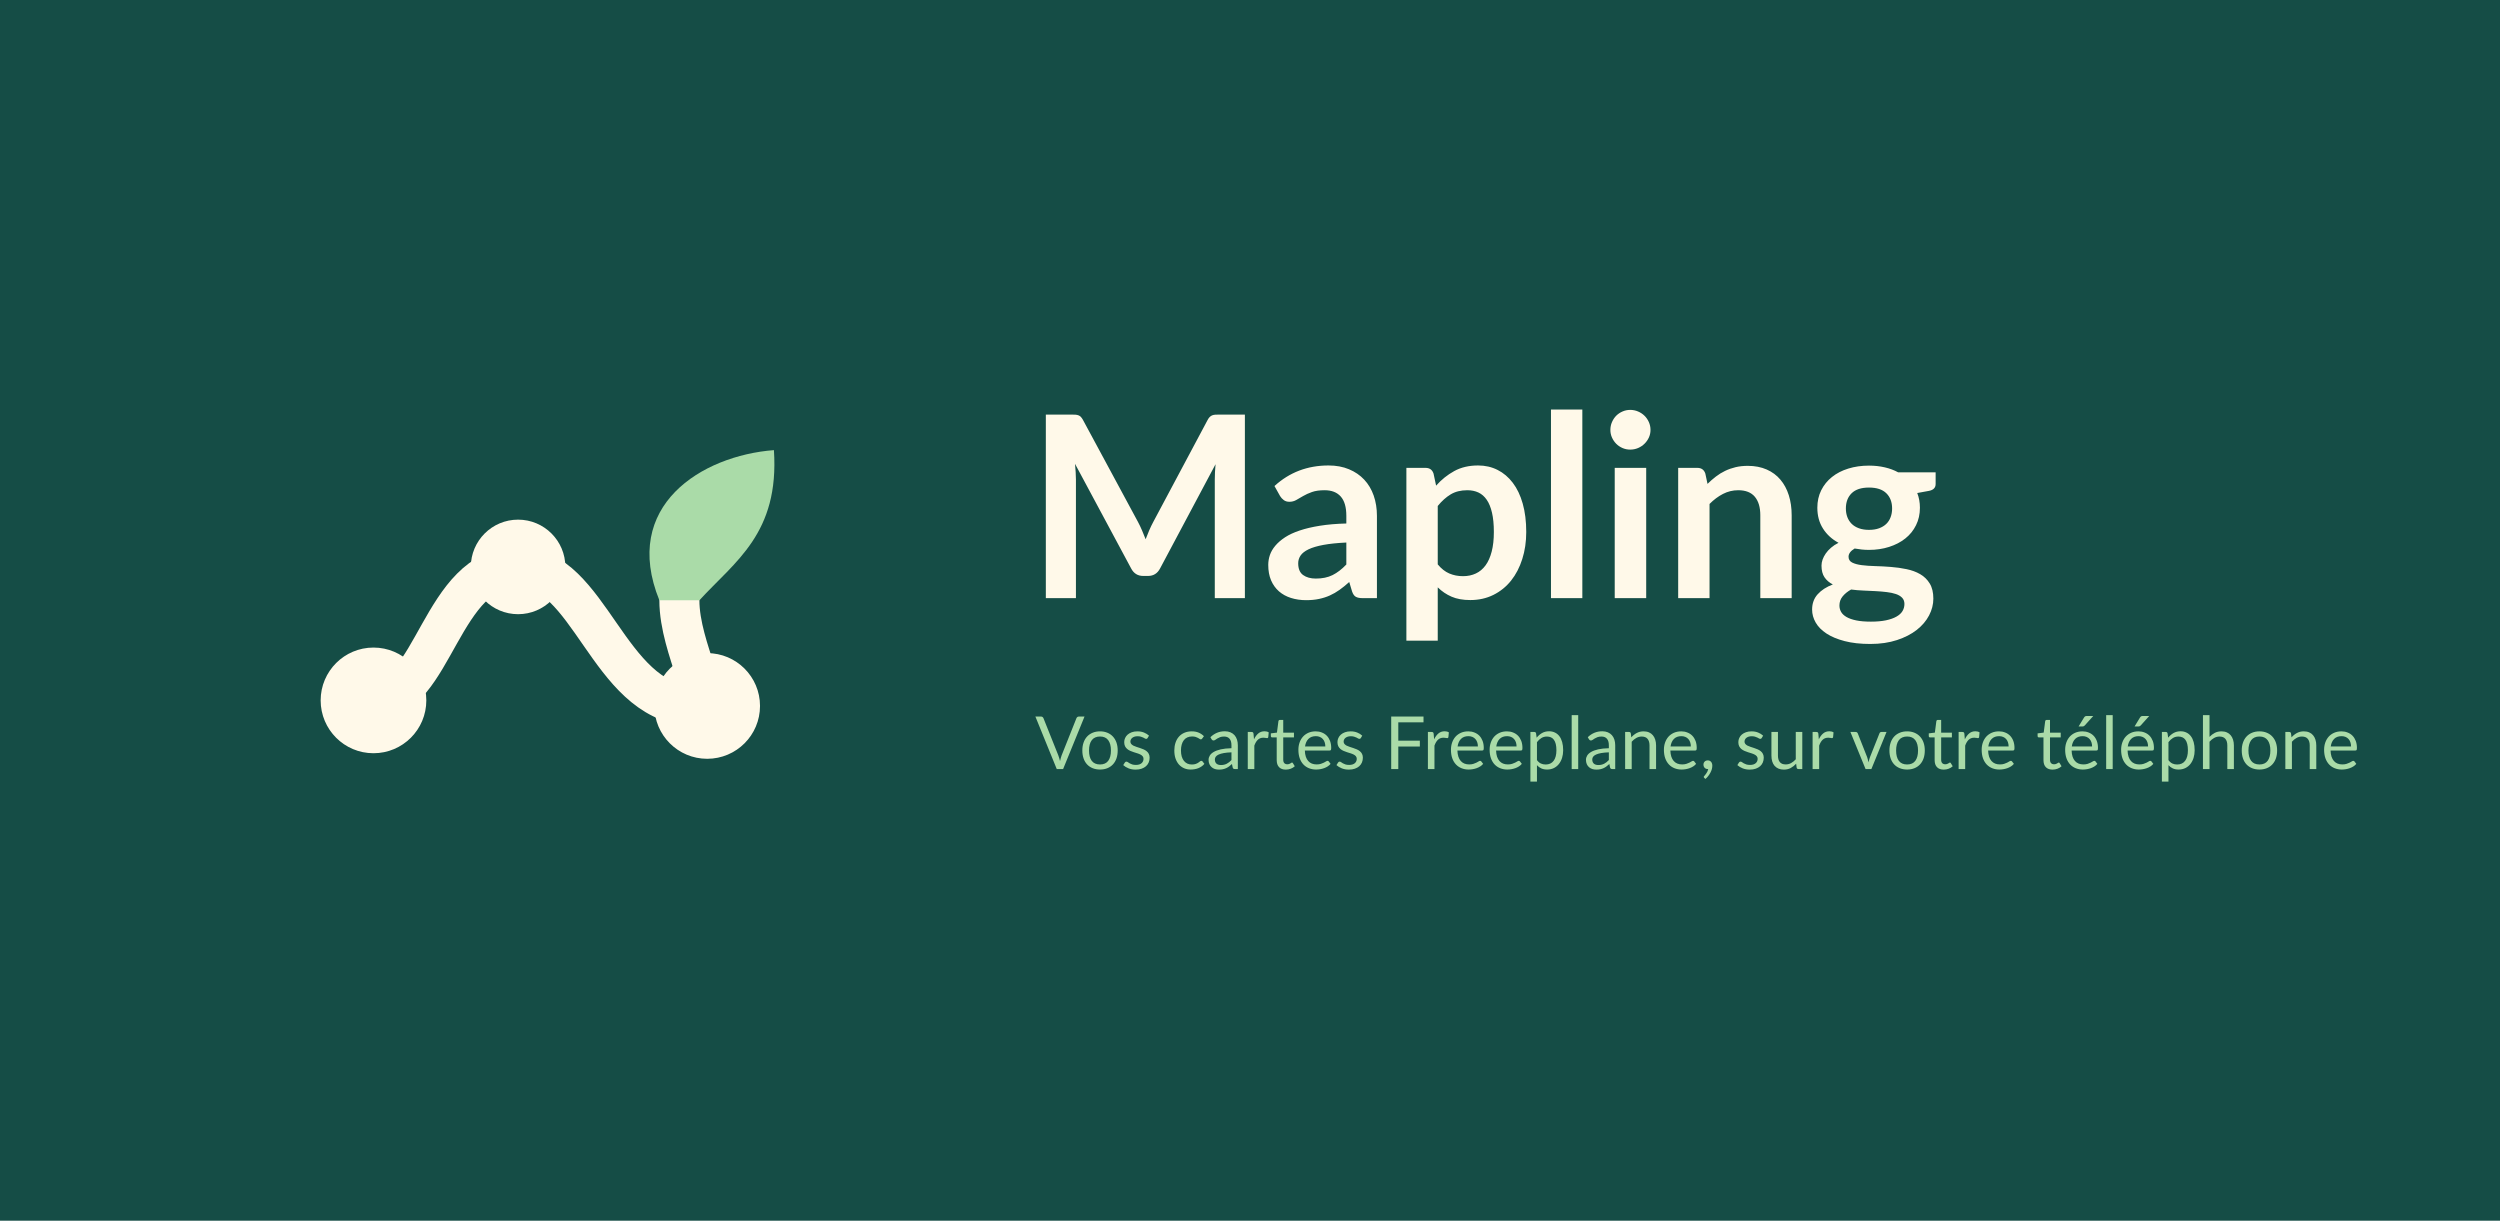
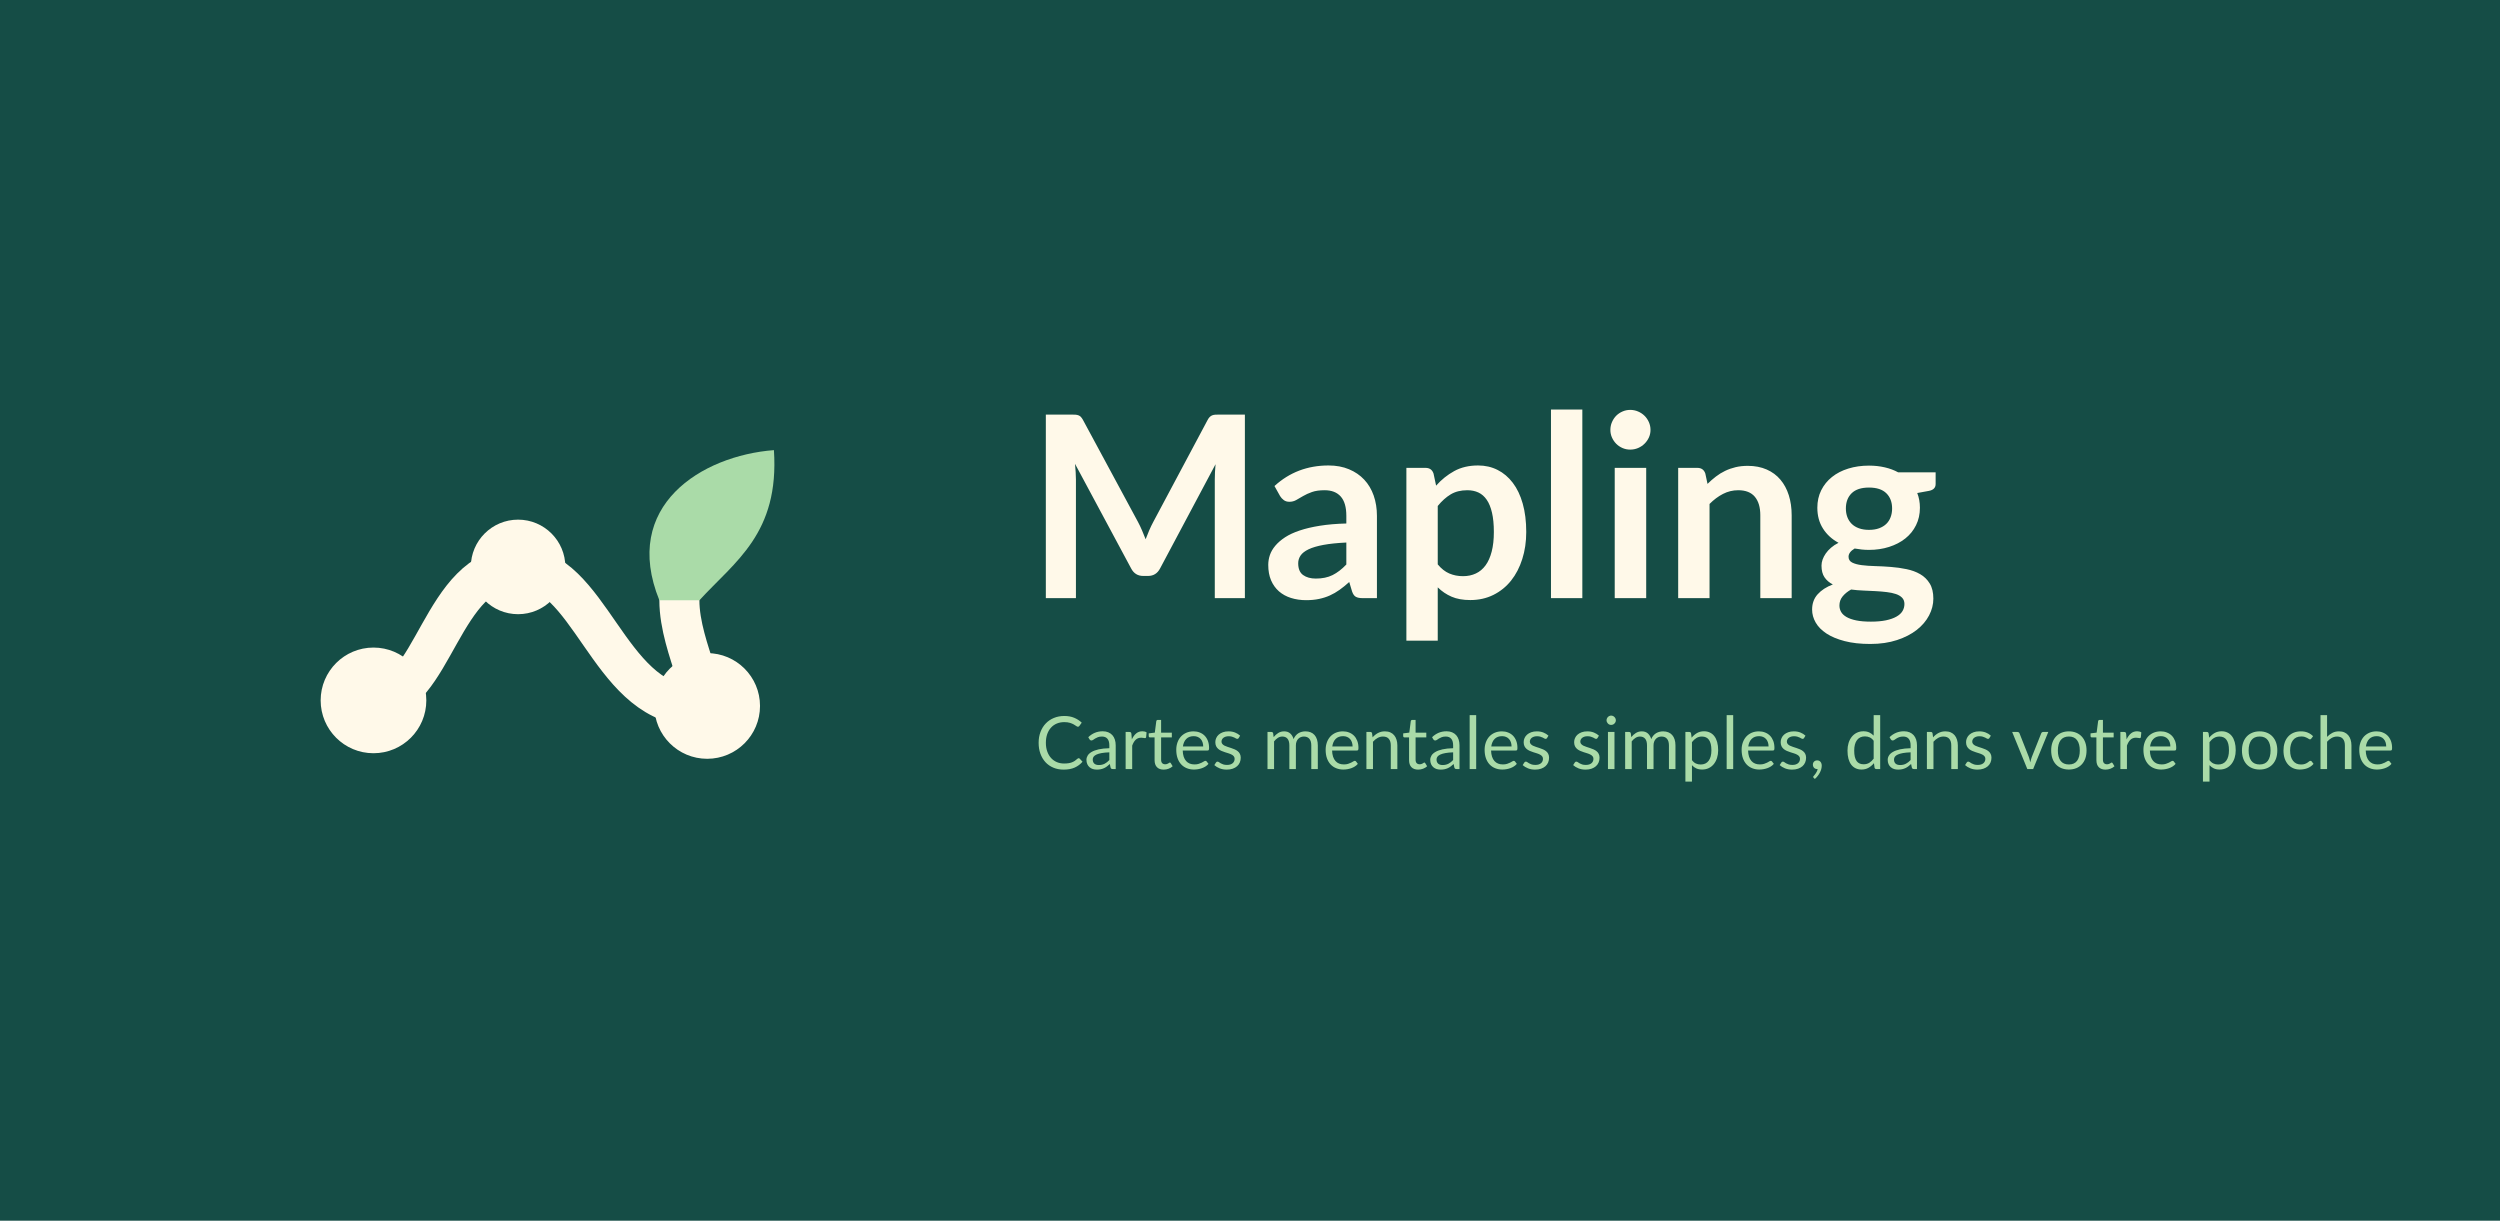
<svg xmlns="http://www.w3.org/2000/svg" width="1024" height="500" viewBox="0 0 1024 500">
  <rect width="1024" height="500" fill="#154D46" />
  <g transform="translate(40 60) scale(3.4)">
    <g transform="translate(20.5 20.5) scale(0.67)">
      <path d="M 19,69 C 30,69 31,45 45,45 C 58,45 61,69 76,70 C 81,70 74,60 74,51" fill="none" stroke="#FFF9E9" stroke-width="7.2" stroke-linecap="round" stroke-linejoin="round" />
      <path d="M 9.5,69 A 9.5,9.5 0 1,0 28.5,69 A 9.5,9.5 0 1,0 9.5,69 Z M 36.5,45 A 8.5,8.5 0 1,0 53.5,45 A 8.5,8.5 0 1,0 36.5,45 Z M 69.5,70 A 9.5,9.5 0 1,0 88.5,70 A 9.5,9.5 0 1,0 69.5,70 Z" fill="#FFF9E9" />
      <path d="M 70.4,51 C 63.5,34 78,25 91,24 C 92,39 84,44 77.6,51 Z" fill="#AADBA8" />
    </g>
  </g>
  <text x="420" y="245" font-family="Lato" font-weight="bold" font-size="104" fill="#FFF9E9">Mapling</text>
-   <text x="424" y="315" font-family="Lato" font-size="30" fill="#AADBA8">Vos cartes Freeplane, sur votre téléphone</text>
+   <text x="424" y="315" font-family="Lato" font-size="30" fill="#AADBA8">Cartes mentales simples, dans votre poche</text>
</svg>
